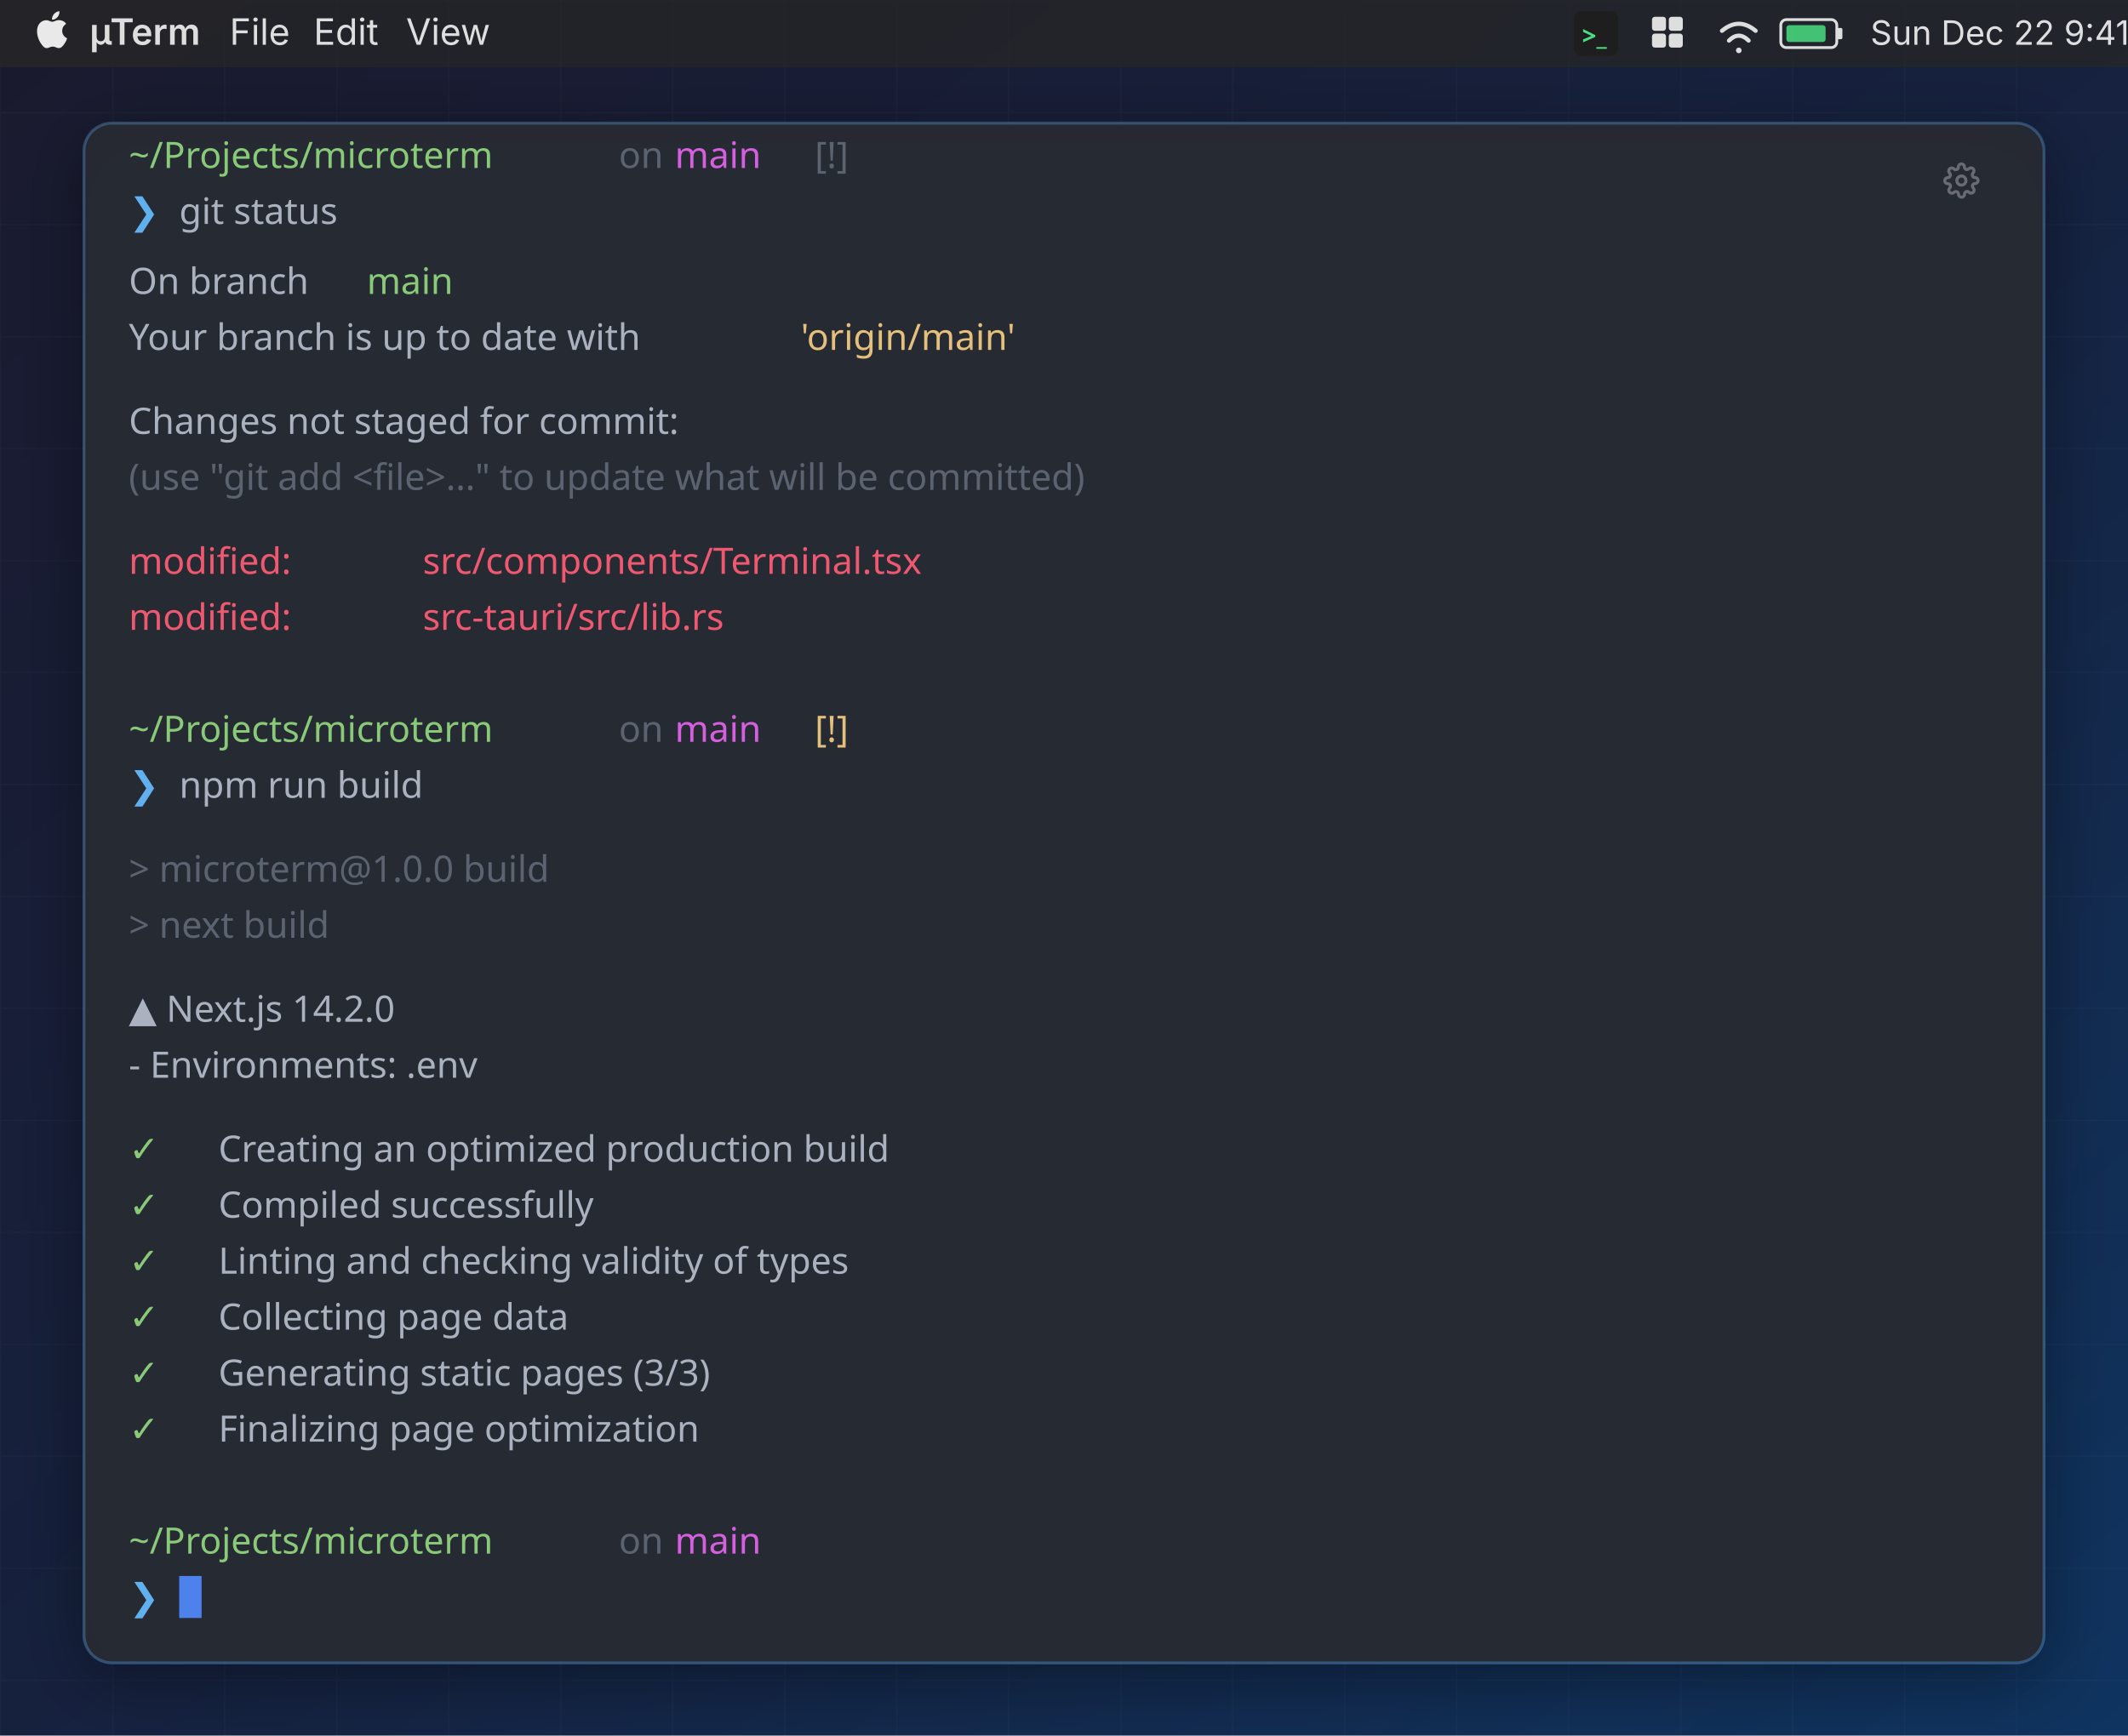
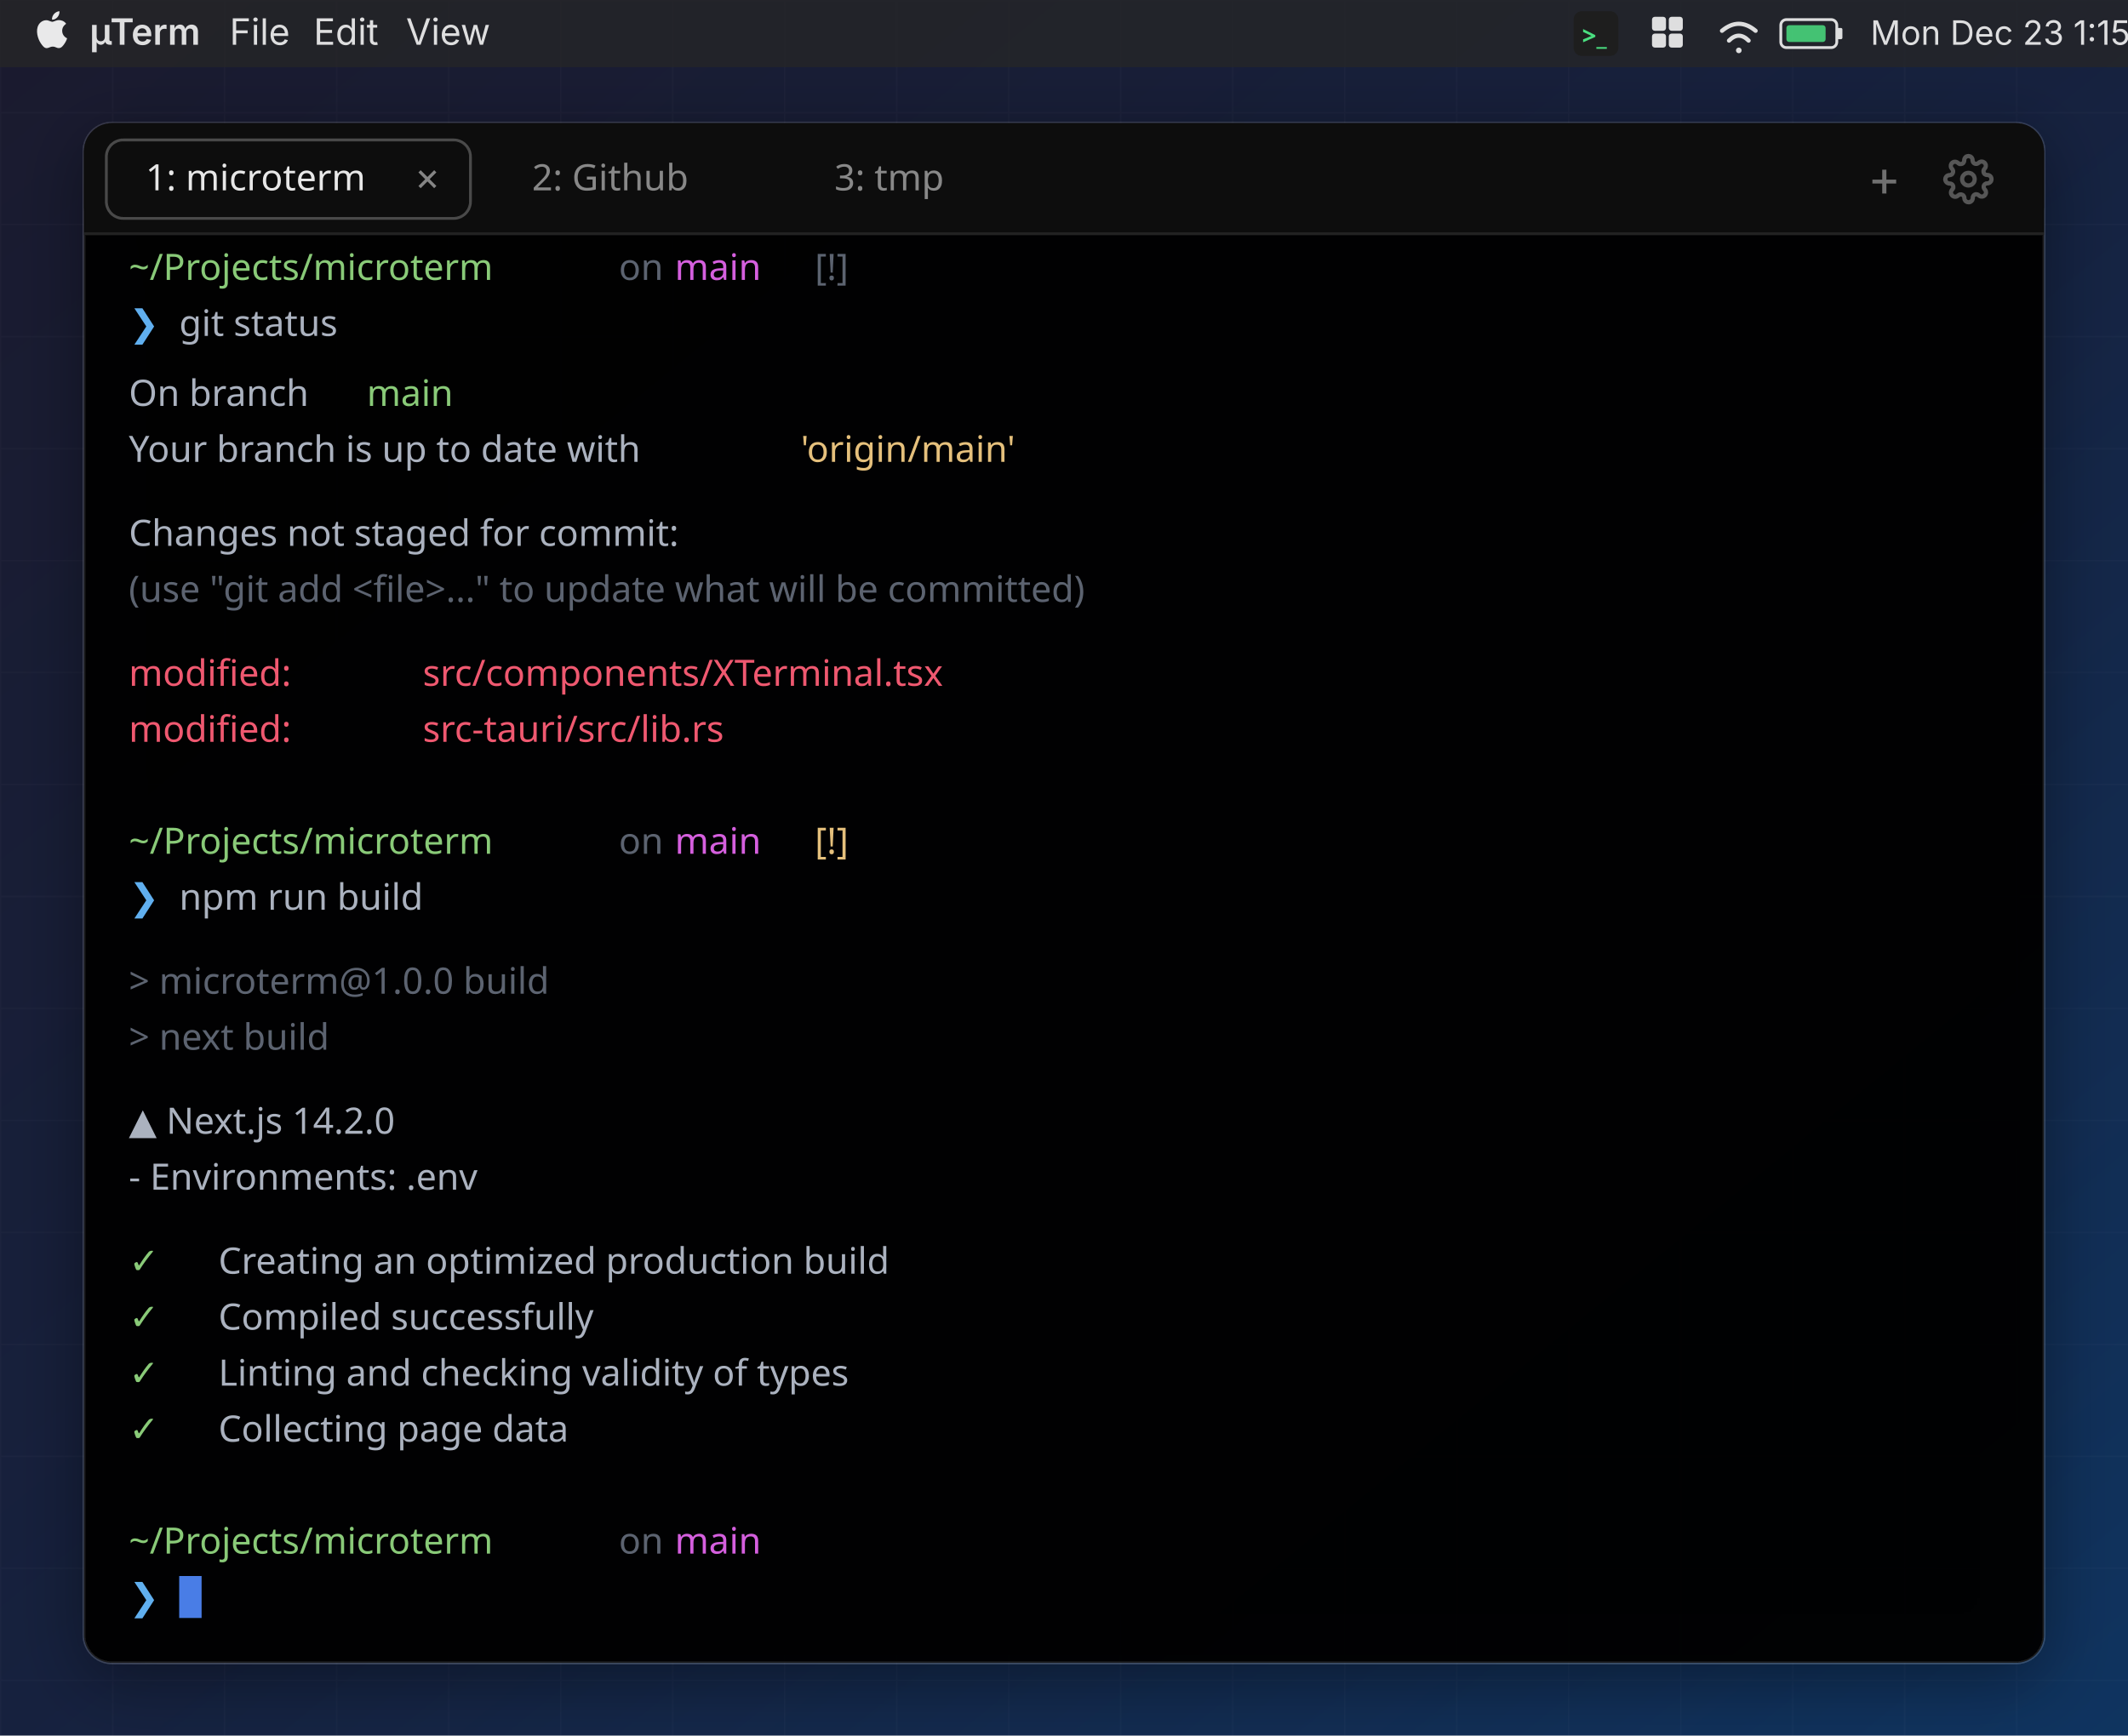
<svg xmlns="http://www.w3.org/2000/svg" viewBox="0 0 760 620" fill="none">
  <defs>
    <linearGradient id="desktopBg" x1="0%" y1="0%" x2="100%" y2="100%">
      <stop offset="0%" style="stop-color:#1a1a2e" />
      <stop offset="50%" style="stop-color:#16213e" />
      <stop offset="100%" style="stop-color:#0f3460" />
    </linearGradient>
    <filter id="windowShadow" x="-10%" y="-10%" width="120%" height="120%">
      <feDropShadow dx="0" dy="6" stdDeviation="12" flood-color="#000" flood-opacity="0.4" />
    </filter>
    <filter id="iconGlow">
      <feGaussianBlur stdDeviation="2" result="blur" />
      <feMerge>
        <feMergeNode in="blur" />
        <feMergeNode in="SourceGraphic" />
      </feMerge>
    </filter>
  </defs>
  <rect width="760" height="620" fill="url(#desktopBg)" />
  <pattern id="grid" width="40" height="40" patternUnits="userSpaceOnUse">
    <path d="M 40 0 L 0 0 0 40" fill="none" stroke="rgba(255,255,255,0.02)" stroke-width="1" />
  </pattern>
  <rect width="760" height="620" fill="url(#grid)" />
  <rect x="0" y="0" width="760" height="24" fill="rgba(38,38,38,0.75)" />
  <g transform="translate(12, 4)">
    <path d="M12.152 6.896c-.948 0-2.415-1.078-3.96-1.04-2.04.027-3.91 1.183-4.961 3.014-2.117 3.675-.546 9.103 1.519 12.09 1.013 1.454 2.208 3.09 3.792 3.039 1.52-.065 2.09-.987 3.935-.987 1.831 0 2.35.987 3.96.948 1.637-.026 2.676-1.48 3.676-2.948 1.156-1.688 1.636-3.325 1.662-3.415-.039-.013-3.182-1.221-3.22-4.857-.026-3.04 2.48-4.494 2.597-4.559-1.429-2.09-3.623-2.324-4.39-2.376-2-.156-3.675 1.09-4.61 1.09zM15.53 3.83c.843-1.012 1.4-2.427 1.245-3.83-1.207.052-2.662.805-3.532 1.818-.78.896-1.454 2.338-1.273 3.714 1.338.104 2.715-.688 3.559-1.701" fill="#fff" opacity="0.9" transform="scale(0.55)" />
  </g>
  <text x="32" y="16" font-family="-apple-system, SF Pro Text, system-ui" font-size="13" font-weight="600" fill="#fff" opacity="0.85">µTerm</text>
  <text x="82" y="16" font-family="-apple-system, SF Pro Text, system-ui" font-size="13" fill="#fff" opacity="0.85">File</text>
  <text x="112" y="16" font-family="-apple-system, SF Pro Text, system-ui" font-size="13" fill="#fff" opacity="0.85">Edit</text>
  <text x="145" y="16" font-family="-apple-system, SF Pro Text, system-ui" font-size="13" fill="#fff" opacity="0.85">View</text>
  <g transform="translate(562, 4)">
    <rect x="0" y="0" width="16" height="16" rx="3" fill="#1e1e1e" />
    <text x="3" y="12" font-family="SF Mono, Menlo" font-size="9" fill="#4ade80" font-weight="600">&gt;_</text>
  </g>
  <g transform="translate(590, 6)" opacity="0.85">
    <rect x="0" y="0" width="5" height="5" rx="1" fill="#fff" />
    <rect x="6" y="0" width="5" height="5" rx="1" fill="#fff" />
    <rect x="0" y="6" width="5" height="5" rx="1" fill="#fff" />
    <rect x="6" y="6" width="5" height="5" rx="1" fill="#fff" />
  </g>
  <g transform="translate(614, 5)" opacity="0.85">
    <path d="M7 13 L7 13" stroke="#fff" stroke-width="2" stroke-linecap="round" />
    <path d="M3.5 9.5 Q7 6 10.5 9.5" fill="none" stroke="#fff" stroke-width="1.5" stroke-linecap="round" />
    <path d="M1 6 Q7 1 13 6" fill="none" stroke="#fff" stroke-width="1.5" stroke-linecap="round" />
  </g>
  <g transform="translate(636, 7)" opacity="0.85">
    <rect x="0" y="0" width="20" height="10" rx="2" fill="none" stroke="#fff" stroke-width="1" />
    <rect x="20" y="3" width="2" height="4" rx="0.5" fill="#fff" />
    <rect x="2" y="2" width="14" height="6" rx="1" fill="#4ade80" />
  </g>
-   <text x="668" y="16" font-family="-apple-system, SF Pro Text, system-ui" font-size="12" fill="#fff" opacity="0.85">Sun Dec 22  9:41 AM</text>
+   <text x="668" y="16" font-family="-apple-system, SF Pro Text, system-ui" font-size="12" fill="#fff" opacity="0.85">Mon Dec 23  1:15 PM</text>
  <g transform="translate(30, 44)" filter="url(#windowShadow)">
-     <rect width="700" height="550" rx="10" fill="rgba(40,44,52,0.95)" />
-     <rect width="700" height="550" rx="10" fill="none" stroke="rgba(97,175,239,0.3)" stroke-width="1" />
-     <g transform="translate(16, 16)">
+     <rect width="700" height="550" rx="10" fill="rgba(0,0,0,0.95)" />
+     <rect width="700" height="550" rx="10" fill="none" stroke="rgba(255,255,255,0.1)" stroke-width="1" />
+     <rect x="0" y="0" width="700" height="40" rx="10" fill="#101010" />
+     <rect x="0" y="10" width="700" height="30" fill="#101010" />
+     <rect x="0" y="39" width="700" height="1" fill="rgba(255,255,255,0.08)" />
+     <g transform="translate(8, 6)">
+       <rect width="130" height="28" rx="6" fill="rgba(0,0,0,0.4)" stroke="rgba(255,255,255,0.25)" stroke-width="1" />
+       <text x="14" y="18" font-family="SF Mono, Monaco, Menlo" font-size="13" fill="rgba(255,255,255,0.9)">1: microterm</text>
+       <text x="110" y="18" font-family="-apple-system, system-ui" font-size="14" fill="rgba(255,255,255,0.5)">×</text>
+     </g>
+     <g transform="translate(146, 6)">
+       <rect width="100" height="28" rx="6" fill="transparent" stroke="transparent" stroke-width="1" />
+       <text x="14" y="18" font-family="SF Mono, Monaco, Menlo" font-size="13" fill="rgba(255,255,255,0.5)">2: Github</text>
+     </g>
+     <g transform="translate(254, 6)">
+       <rect width="80" height="28" rx="6" fill="transparent" stroke="transparent" stroke-width="1" />
+       <text x="14" y="18" font-family="SF Mono, Monaco, Menlo" font-size="13" fill="rgba(255,255,255,0.5)">3: tmp</text>
+     </g>
+     <g transform="translate(628, 6)">
+       <rect width="28" height="28" rx="6" fill="transparent" />
+       <text x="9" y="20" font-family="-apple-system, system-ui" font-size="18" fill="rgba(255,255,255,0.4)">+</text>
+     </g>
+     <g transform="translate(664, 11)" opacity="0.3">
+       <svg viewBox="0 0 24 24" width="18" height="18" fill="none" stroke="#fff" stroke-width="2" stroke-linecap="round" stroke-linejoin="round">
+         <circle cx="12" cy="12" r="3" />
+         <path d="M19.4 15a1.65 1.65 0 0 0 .33 1.82l.06.06a2 2 0 0 1 0 2.83 2 2 0 0 1-2.83 0l-.06-.06a1.65 1.65 0 0 0-1.82-.33 1.65 1.65 0 0 0-1 1.51V21a2 2 0 0 1-2 2 2 2 0 0 1-2-2v-.09A1.65 1.65 0 0 0 9 19.4a1.65 1.65 0 0 0-1.82.33l-.06.06a2 2 0 0 1-2.83 0 2 2 0 0 1 0-2.83l.06-.06a1.65 1.65 0 0 0 .33-1.82 1.65 1.65 0 0 0-1.51-1H3a2 2 0 0 1-2-2 2 2 0 0 1 2-2h.09A1.65 1.65 0 0 0 4.6 9a1.65 1.65 0 0 0-.33-1.82l-.06-.06a2 2 0 0 1 0-2.83 2 2 0 0 1 2.83 0l.06.06a1.65 1.65 0 0 0 1.82.33H9a1.65 1.65 0 0 0 1-1.51V3a2 2 0 0 1 2-2 2 2 0 0 1 2 2v.09a1.65 1.65 0 0 0 1 1.51 1.65 1.65 0 0 0 1.82-.33l.06-.06a2 2 0 0 1 2.83 0 2 2 0 0 1 0 2.83l-.06.06a1.65 1.65 0 0 0-.33 1.82V9a1.65 1.65 0 0 0 1.51 1H21a2 2 0 0 1 2 2 2 2 0 0 1-2 2h-.09a1.65 1.65 0 0 0-1.51 1z" />
+       </svg>
+     </g>
+     <g transform="translate(16, 56)">
      <text y="0" font-family="SF Mono, Monaco, Menlo" font-size="13" fill="#89ca78">~/Projects/microterm</text>
      <text y="0" x="175" font-family="SF Mono, Monaco, Menlo" font-size="13" fill="#5c6370">on</text>
      <text y="0" x="195" font-family="SF Mono, Monaco, Menlo" font-size="13" fill="#d55fde"> main</text>
      <text y="0" x="245" font-family="SF Mono, Monaco, Menlo" font-size="13" fill="#5c6370">[!]</text>
      <text y="20" font-family="SF Mono, Monaco, Menlo" font-size="13" fill="#61afef">❯</text>
      <text y="20" x="18" font-family="SF Mono, Monaco, Menlo" font-size="13" fill="#abb2bf">git status</text>
      <text y="45" font-family="SF Mono, Monaco, Menlo" font-size="13" fill="#abb2bf">On branch </text>
      <text y="45" x="85" font-family="SF Mono, Monaco, Menlo" font-size="13" fill="#89ca78">main</text>
      <text y="65" font-family="SF Mono, Monaco, Menlo" font-size="13" fill="#abb2bf">Your branch is up to date with </text>
      <text y="65" x="240" font-family="SF Mono, Monaco, Menlo" font-size="13" fill="#e5c07b">'origin/main'</text>
      <text y="95" font-family="SF Mono, Monaco, Menlo" font-size="13" fill="#abb2bf">Changes not staged for commit:</text>
      <text y="115" font-family="SF Mono, Monaco, Menlo" font-size="13" fill="#5c6370">  (use "git add &lt;file&gt;..." to update what will be committed)</text>
      <text y="145" font-family="SF Mono, Monaco, Menlo" font-size="13" fill="#ef596f">        modified:</text>
-       <text y="145" x="105" font-family="SF Mono, Monaco, Menlo" font-size="13" fill="#ef596f">src/components/Terminal.tsx</text>
+       <text y="145" x="105" font-family="SF Mono, Monaco, Menlo" font-size="13" fill="#ef596f">src/components/XTerminal.tsx</text>
      <text y="165" font-family="SF Mono, Monaco, Menlo" font-size="13" fill="#ef596f">        modified:</text>
      <text y="165" x="105" font-family="SF Mono, Monaco, Menlo" font-size="13" fill="#ef596f">src-tauri/src/lib.rs</text>
      <text y="205" font-family="SF Mono, Monaco, Menlo" font-size="13" fill="#89ca78">~/Projects/microterm</text>
      <text y="205" x="175" font-family="SF Mono, Monaco, Menlo" font-size="13" fill="#5c6370">on</text>
      <text y="205" x="195" font-family="SF Mono, Monaco, Menlo" font-size="13" fill="#d55fde"> main</text>
      <text y="205" x="245" font-family="SF Mono, Monaco, Menlo" font-size="13" fill="#e5c07b">[!]</text>
      <text y="225" font-family="SF Mono, Monaco, Menlo" font-size="13" fill="#61afef">❯</text>
      <text y="225" x="18" font-family="SF Mono, Monaco, Menlo" font-size="13" fill="#abb2bf">npm run build</text>
      <text y="255" font-family="SF Mono, Monaco, Menlo" font-size="13" fill="#5c6370">&gt; microterm@1.0.0 build</text>
      <text y="275" font-family="SF Mono, Monaco, Menlo" font-size="13" fill="#5c6370">&gt; next build</text>
      <text y="305" font-family="SF Mono, Monaco, Menlo" font-size="13" fill="#abb2bf">   ▲ Next.js 14.2.0</text>
      <text y="325" font-family="SF Mono, Monaco, Menlo" font-size="13" fill="#abb2bf">   - Environments: .env</text>
      <text y="355" font-family="SF Mono, Monaco, Menlo" font-size="13" fill="#89ca78">   ✓</text>
      <text y="355" x="32" font-family="SF Mono, Monaco, Menlo" font-size="13" fill="#abb2bf">Creating an optimized production build</text>
      <text y="375" font-family="SF Mono, Monaco, Menlo" font-size="13" fill="#89ca78">   ✓</text>
      <text y="375" x="32" font-family="SF Mono, Monaco, Menlo" font-size="13" fill="#abb2bf">Compiled successfully</text>
      <text y="395" font-family="SF Mono, Monaco, Menlo" font-size="13" fill="#89ca78">   ✓</text>
      <text y="395" x="32" font-family="SF Mono, Monaco, Menlo" font-size="13" fill="#abb2bf">Linting and checking validity of types</text>
      <text y="415" font-family="SF Mono, Monaco, Menlo" font-size="13" fill="#89ca78">   ✓</text>
      <text y="415" x="32" font-family="SF Mono, Monaco, Menlo" font-size="13" fill="#abb2bf">Collecting page data</text>
-       <text y="435" font-family="SF Mono, Monaco, Menlo" font-size="13" fill="#89ca78">   ✓</text>
-       <text y="435" x="32" font-family="SF Mono, Monaco, Menlo" font-size="13" fill="#abb2bf">Generating static pages (3/3)</text>
-       <text y="455" font-family="SF Mono, Monaco, Menlo" font-size="13" fill="#89ca78">   ✓</text>
-       <text y="455" x="32" font-family="SF Mono, Monaco, Menlo" font-size="13" fill="#abb2bf">Finalizing page optimization</text>
-       <text y="495" font-family="SF Mono, Monaco, Menlo" font-size="13" fill="#89ca78">~/Projects/microterm</text>
-       <text y="495" x="175" font-family="SF Mono, Monaco, Menlo" font-size="13" fill="#5c6370">on</text>
-       <text y="495" x="195" font-family="SF Mono, Monaco, Menlo" font-size="13" fill="#d55fde"> main</text>
-       <text y="515" font-family="SF Mono, Monaco, Menlo" font-size="13" fill="#61afef">❯</text>
-       <rect x="18" y="503" width="8" height="15" fill="#528bff" opacity="0.9">
+       <text y="455" font-family="SF Mono, Monaco, Menlo" font-size="13" fill="#89ca78">~/Projects/microterm</text>
+       <text y="455" x="175" font-family="SF Mono, Monaco, Menlo" font-size="13" fill="#5c6370">on</text>
+       <text y="455" x="195" font-family="SF Mono, Monaco, Menlo" font-size="13" fill="#d55fde"> main</text>
+       <text y="475" font-family="SF Mono, Monaco, Menlo" font-size="13" fill="#61afef">❯</text>
+       <rect x="18" y="463" width="8" height="15" fill="#528bff" opacity="0.9">
        <animate attributeName="opacity" values="0.9;0;0.9" dur="1s" repeatCount="indefinite" />
      </rect>
    </g>
-     <g transform="translate(664, 14)" opacity="0.3">
-       <svg viewBox="0 0 24 24" width="13" height="13" fill="none" stroke="#fff" stroke-width="2" stroke-linecap="round" stroke-linejoin="round">
-         <circle cx="12" cy="12" r="3" />
-         <path d="M19.4 15a1.65 1.65 0 0 0 .33 1.82l.06.06a2 2 0 0 1 0 2.83 2 2 0 0 1-2.83 0l-.06-.06a1.65 1.65 0 0 0-1.82-.33 1.65 1.65 0 0 0-1 1.51V21a2 2 0 0 1-2 2 2 2 0 0 1-2-2v-.09A1.65 1.65 0 0 0 9 19.4a1.65 1.65 0 0 0-1.82.33l-.06.06a2 2 0 0 1-2.83 0 2 2 0 0 1 0-2.83l.06-.06a1.65 1.65 0 0 0 .33-1.82 1.65 1.65 0 0 0-1.51-1H3a2 2 0 0 1-2-2 2 2 0 0 1 2-2h.09A1.65 1.65 0 0 0 4.6 9a1.65 1.65 0 0 0-.33-1.82l-.06-.06a2 2 0 0 1 0-2.83 2 2 0 0 1 2.83 0l.06.06a1.65 1.65 0 0 0 1.82.33H9a1.65 1.65 0 0 0 1-1.51V3a2 2 0 0 1 2-2 2 2 0 0 1 2 2v.09a1.65 1.65 0 0 0 1 1.51 1.65 1.65 0 0 0 1.82-.33l.06-.06a2 2 0 0 1 2.83 0 2 2 0 0 1 0 2.83l-.06.06a1.65 1.65 0 0 0-.33 1.82V9a1.65 1.65 0 0 0 1.51 1H21a2 2 0 0 1 2 2 2 2 0 0 1-2 2h-.09a1.65 1.65 0 0 0-1.51 1z" />
-       </svg>
-     </g>
  </g>
</svg>
